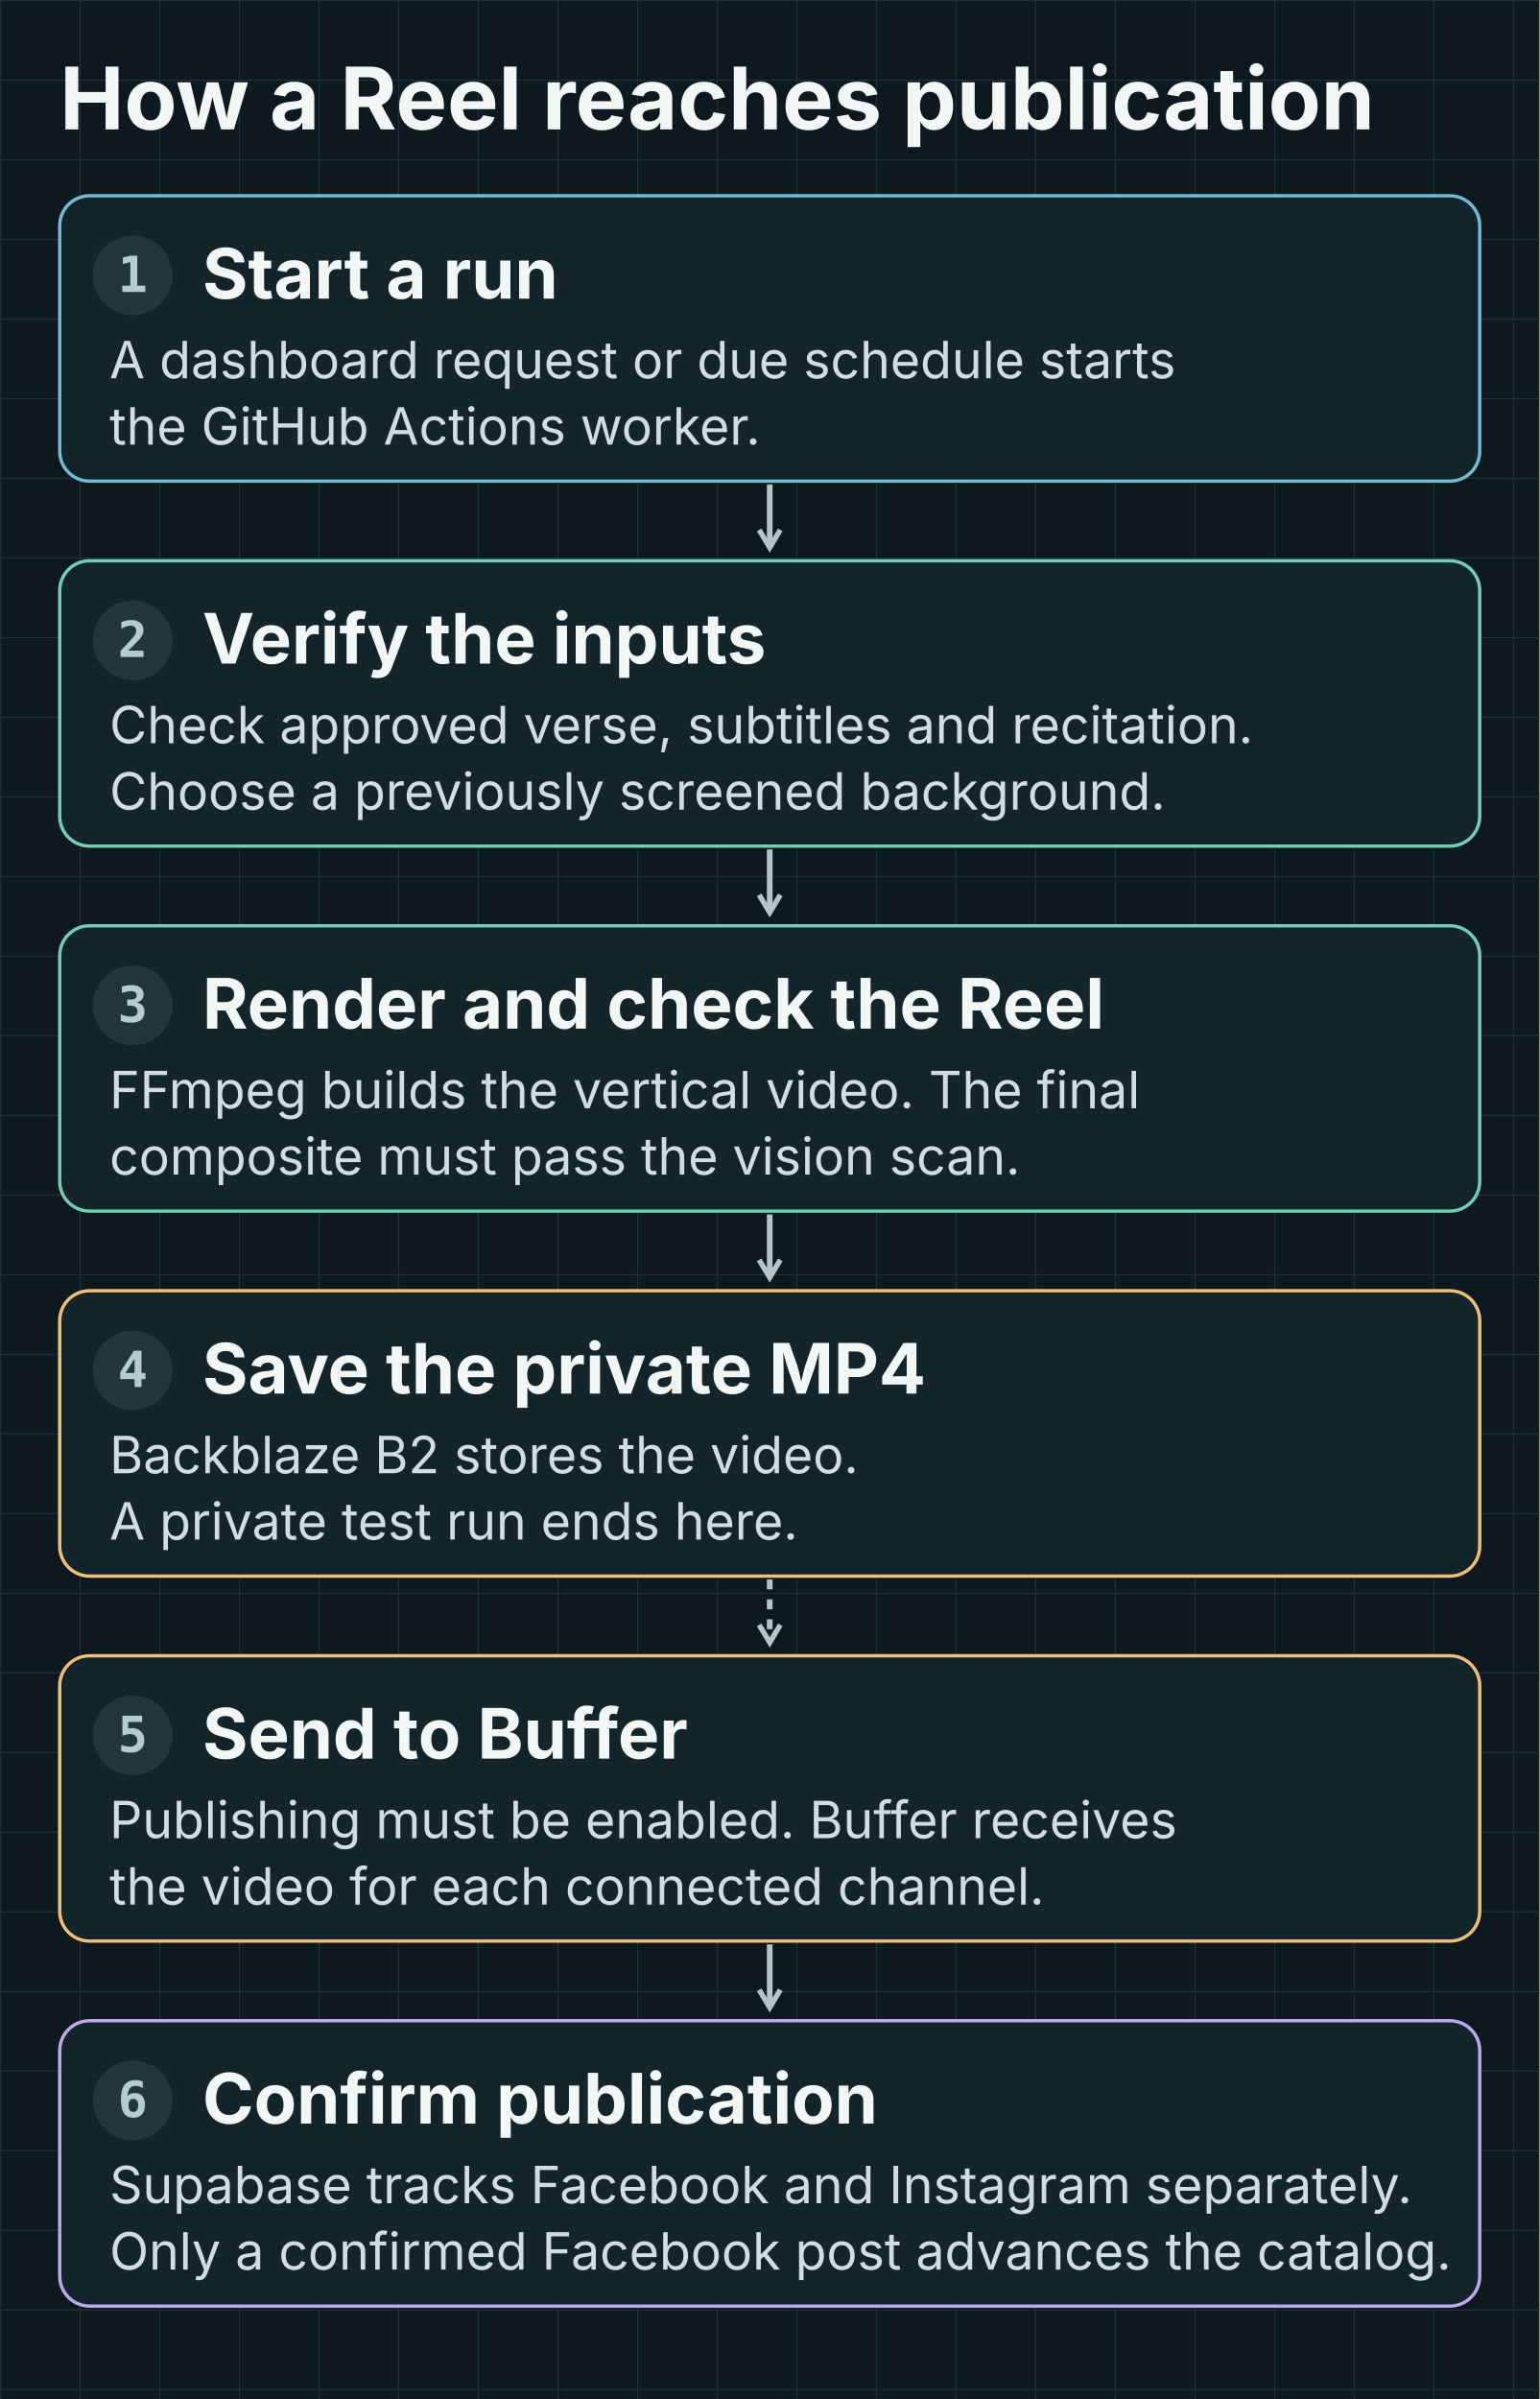
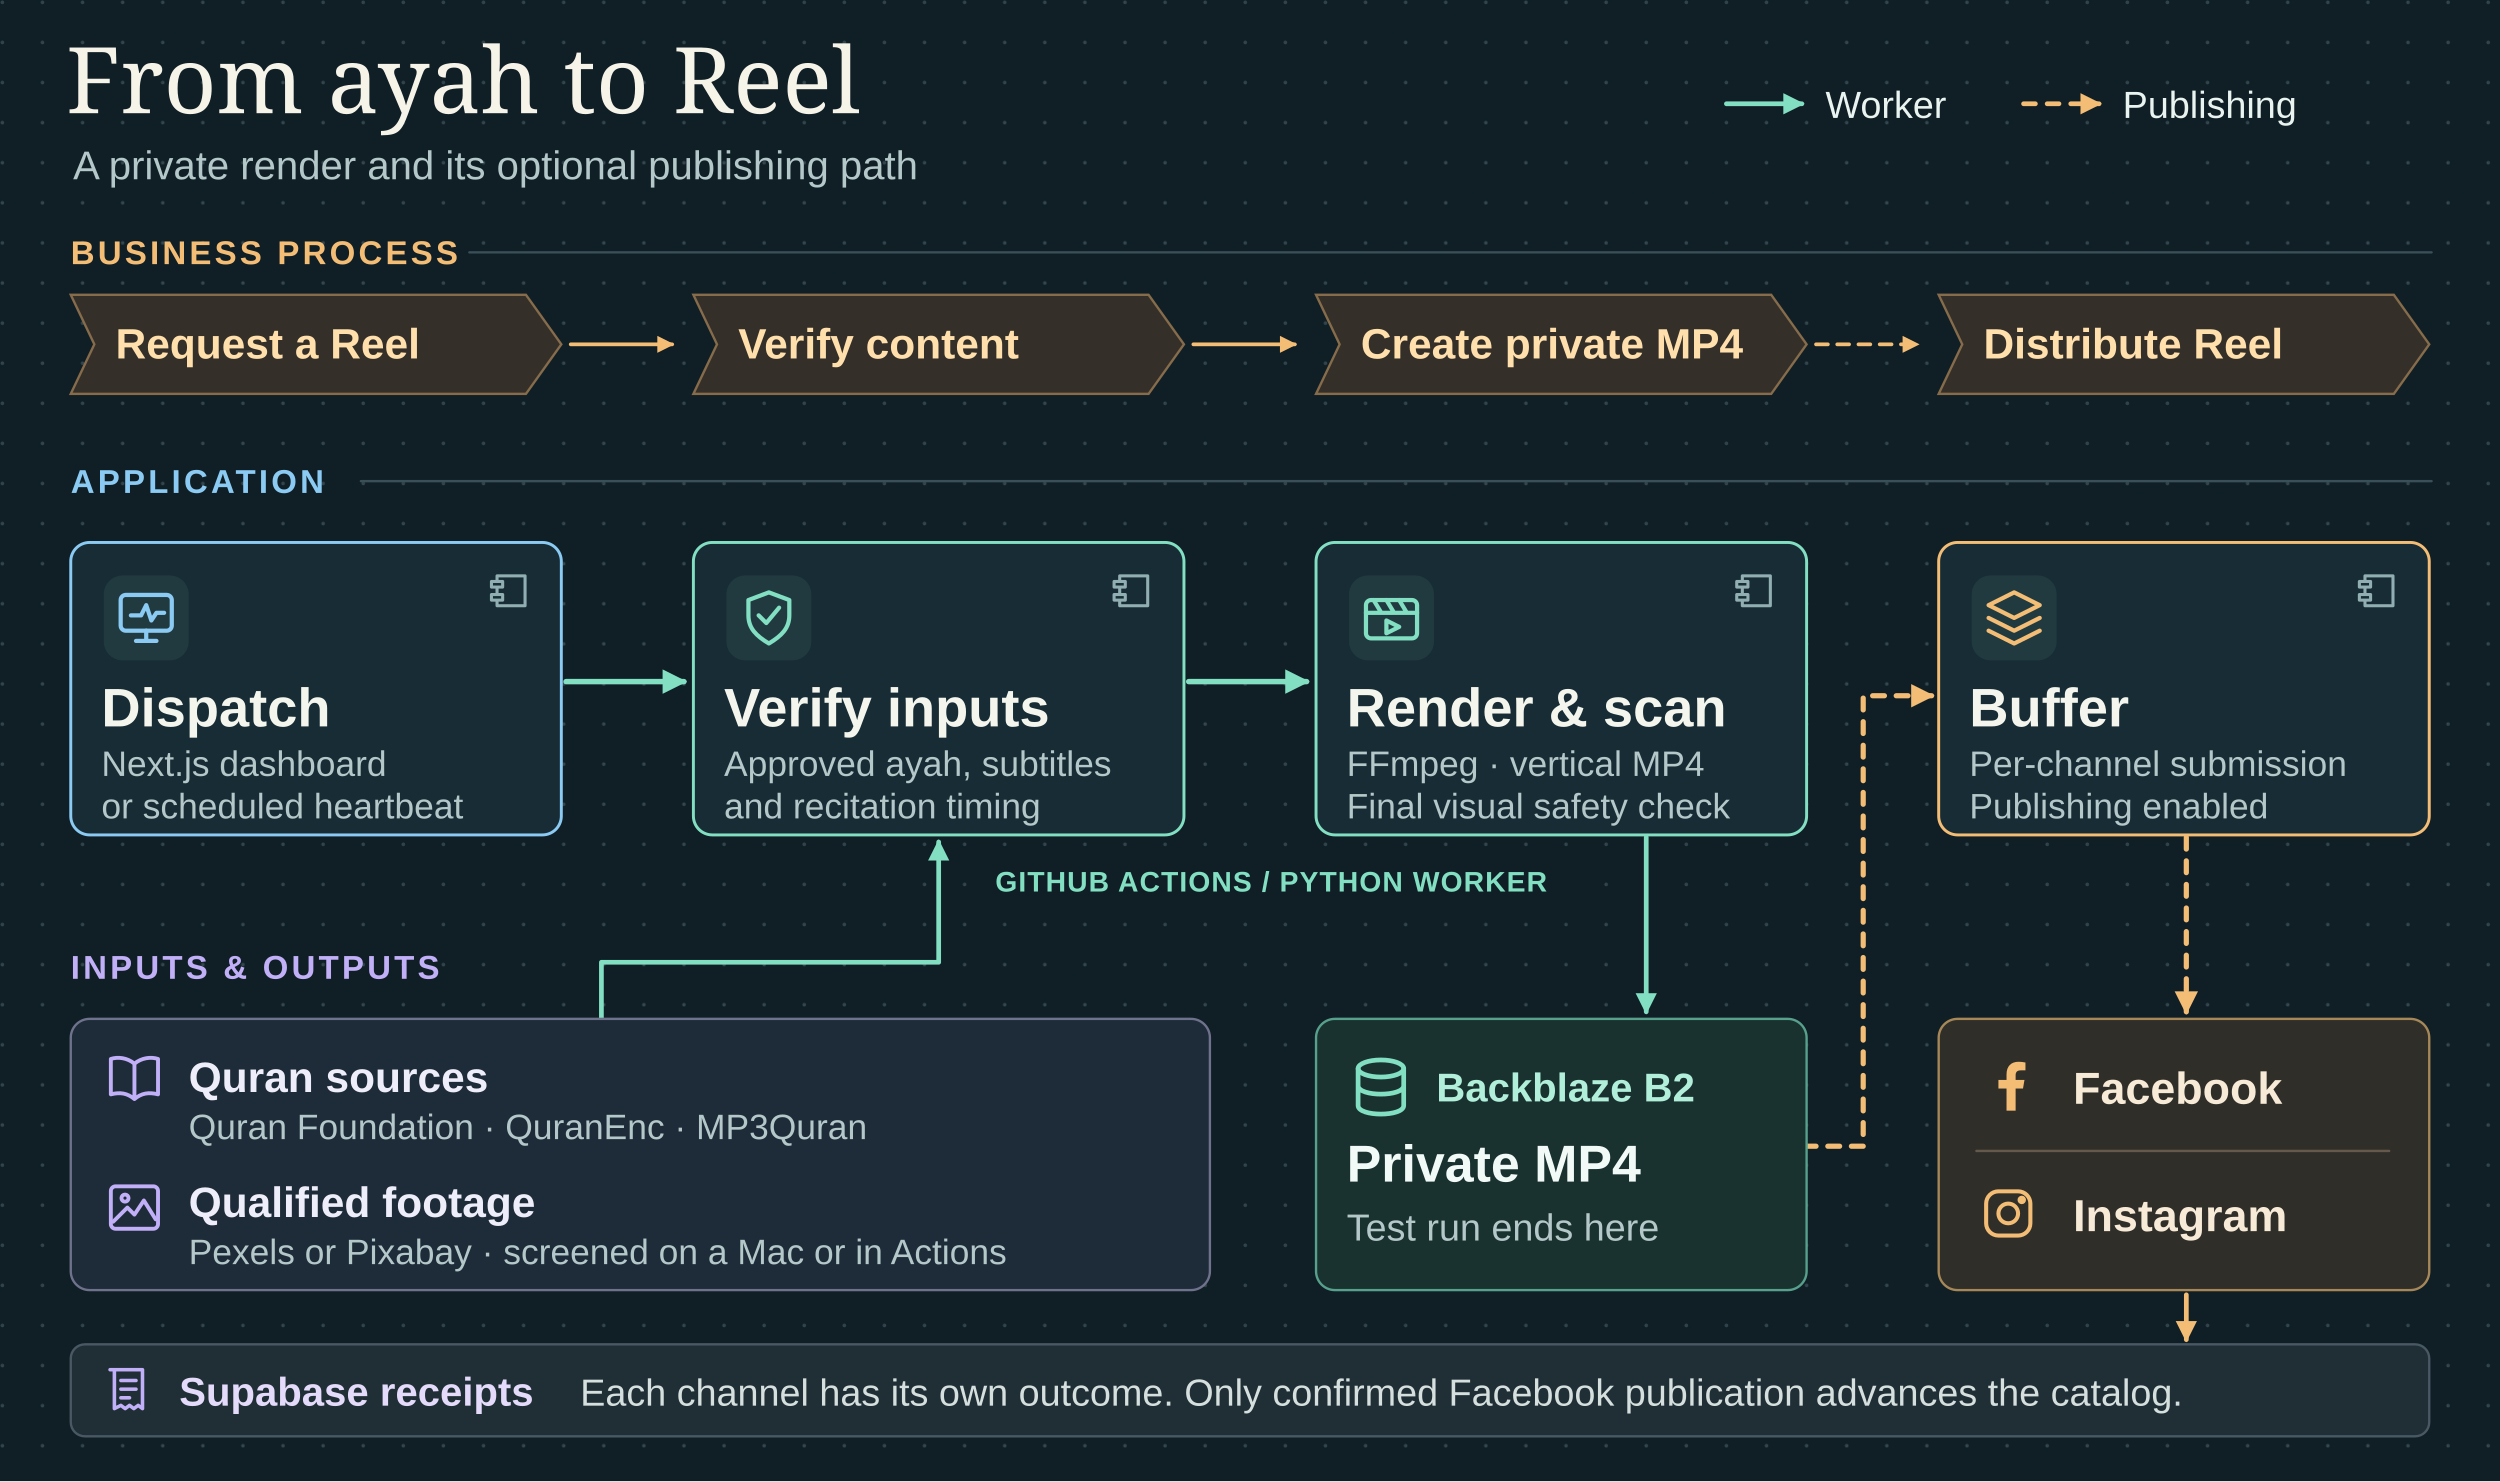
- <svg xmlns="http://www.w3.org/2000/svg" width="464" height="723" viewBox="0 0 464 723" role="img" aria-labelledby="diagram-title diagram-description">
+ <svg xmlns="http://www.w3.org/2000/svg" width="1060" height="628" viewBox="0 0 1060 628" role="img" aria-labelledby="title desc">
  <defs>
-     <pattern id="grid" width="24" height="24" patternUnits="userSpaceOnUse">
-       <path d="M24 0H0V24" fill="none" stroke="#20313b" stroke-width=".65" />
+     <marker id="tip-82dfc2" viewBox="0 0 8 8" refX="7" refY="4" markerWidth="4.5" markerHeight="4.5" orient="auto">
+       <path d="M0 0L8 4L0 8Z" fill="#82dfc2" />
+     </marker>
+     <marker id="tip-f3bd75" viewBox="0 0 8 8" refX="7" refY="4" markerWidth="4.5" markerHeight="4.5" orient="auto">
+       <path d="M0 0L8 4L0 8Z" fill="#f3bd75" />
+     </marker>
+     <marker id="tip-8bcaf2" viewBox="0 0 8 8" refX="7" refY="4" markerWidth="4.5" markerHeight="4.5" orient="auto">
+       <path d="M0 0L8 4L0 8Z" fill="#8bcaf2" />
+     </marker>
+     <marker id="tip-c1aff7" viewBox="0 0 8 8" refX="7" refY="4" markerWidth="4.5" markerHeight="4.5" orient="auto">
+       <path d="M0 0L8 4L0 8Z" fill="#c1aff7" />
+     </marker>
+     <pattern id="dots" width="17" height="17" patternUnits="userSpaceOnUse">
+       <circle cx="1" cy="1" r=".8" fill="#30434a" />
    </pattern>
-     <marker id="arrow" viewBox="0 0 8 8" markerWidth="5" markerHeight="5" refX="6" refY="4" orient="auto">
-       <path d="M1 1l5 3-5 3" fill="none" stroke="#b4c6c9" stroke-width="1.5" />
-     </marker>
-     <style>text{font-family:-apple-system,BlinkMacSystemFont,'Segoe UI',sans-serif;fill:#f2f6f5}.headline{font-size:26px;font-weight:bold}.label{font-size:21px;font-weight:bold}.detail{font-size:15.5px;fill:#d1dddf}.index{font:600 15px ui-monospace,Menlo,monospace;fill:#b3cccf;text-anchor:middle}</style>
  </defs>
-   <rect width="464" height="723" fill="#0d191f" />
-   <rect width="464" height="723" fill="url(#grid)" />
-   <text x="18" y="39" class="headline">How a Reel reaches publication</text>
-   <path d="M232 146V165" fill="none" stroke="#b4c6c9" stroke-width="1.7" marker-end="url(#arrow)" />
-   <path d="M232 256V275" fill="none" stroke="#b4c6c9" stroke-width="1.7" marker-end="url(#arrow)" />
-   <path d="M232 366V385" fill="none" stroke="#b4c6c9" stroke-width="1.7" marker-end="url(#arrow)" />
-   <path d="M232 476V495" fill="none" stroke="#b4c6c9" stroke-width="1.7" stroke-dasharray="3 3" marker-end="url(#arrow)" />
-   <path d="M232 586V605" fill="none" stroke="#b4c6c9" stroke-width="1.7" marker-end="url(#arrow)" />
-   <g id="trigger">
-     <rect x="18" y="59" width="428" height="86" rx="9" fill="#13252b" />
-     <rect x="18" y="59" width="428" height="86" rx="9" fill="none" stroke="#73bcd5" />
-     <circle cx="40" cy="83" r="12" fill="#23363b" />
-     <text class="index" x="40" y="88">1</text>
-     <text class="label" x="61" y="90">Start a run</text>
-     <text class="detail" x="33" y="114">A dashboard request or due schedule starts</text>
-     <text class="detail" x="33" y="134">the GitHub Actions worker.</text>
+   <rect x="0" y="0" width="1060" height="628" rx="0" fill="#101e25" stroke="none" stroke-width="1" />
+   <rect x="0" y="0" width="1060" height="628" rx="0" fill="url(#dots)" stroke="none" stroke-width="1" />
+   <text x="28" y="48" font-family="Georgia, serif" font-size="39" font-weight="400" fill="#f6f3e9" letter-spacing="0">From ayah to Reel</text>
+   <text x="31" y="76" font-family="Arial, sans-serif" font-size="17" font-weight="400" fill="#b4c7c9" letter-spacing="0">A private render and its optional publishing path</text>
+   <path d="M732 44h32" fill="none" stroke="#82dfc2" stroke-width="2" stroke-linecap="round" stroke-linejoin="round" marker-end="url(#tip-82dfc2)" />
+   <text x="774" y="50" font-family="Arial, sans-serif" font-size="16" font-weight="400" fill="#e9f3f0" letter-spacing="0">Worker</text>
+   <path d="M858 44h32" fill="none" stroke="#f3bd75" stroke-width="2" stroke-linecap="round" stroke-linejoin="round" stroke-dasharray="5 5" marker-end="url(#tip-f3bd75)" />
+   <text x="900" y="50" font-family="Arial, sans-serif" font-size="16" font-weight="400" fill="#e9f3f0" letter-spacing="0">Publishing</text>
+   <text x="30" y="112" font-family="Arial, sans-serif" font-size="14" font-weight="700" fill="#f3bd75" letter-spacing="1.35">BUSINESS PROCESS</text>
+   <path d="M199 107H1031" fill="none" stroke="#395059" stroke-width="1" stroke-linecap="round" stroke-linejoin="round" />
+   <path d="M30 125h193l15 21-15 21H30l10-21z" fill="#342f29" stroke="#866c4b" />
+   <text x="49" y="152" font-family="Arial, sans-serif" font-size="18" font-weight="600" fill="#ffdfab" letter-spacing="0">Request a Reel</text>
+   <path d="M242 146h43" fill="none" stroke="#f3bd75" stroke-width="1.6" stroke-linecap="round" stroke-linejoin="round" marker-end="url(#tip-f3bd75)" />
+   <path d="M294 125h193l15 21-15 21H294l10-21z" fill="#342f29" stroke="#866c4b" />
+   <text x="313" y="152" font-family="Arial, sans-serif" font-size="18" font-weight="600" fill="#ffdfab" letter-spacing="0">Verify content</text>
+   <path d="M506 146h43" fill="none" stroke="#f3bd75" stroke-width="1.6" stroke-linecap="round" stroke-linejoin="round" marker-end="url(#tip-f3bd75)" />
+   <path d="M558 125h193l15 21-15 21H558l10-21z" fill="#342f29" stroke="#866c4b" />
+   <text x="577" y="152" font-family="Arial, sans-serif" font-size="18" font-weight="600" fill="#ffdfab" letter-spacing="0">Create private MP4</text>
+   <path d="M770 146h43" fill="none" stroke="#f3bd75" stroke-width="1.6" stroke-linecap="round" stroke-linejoin="round" stroke-dasharray="5 4" marker-end="url(#tip-f3bd75)" />
+   <path d="M822 125h193l15 21-15 21H822l10-21z" fill="#342f29" stroke="#866c4b" />
+   <text x="841" y="152" font-family="Arial, sans-serif" font-size="18" font-weight="600" fill="#ffdfab" letter-spacing="0">Distribute Reel</text>
+   <text x="30" y="209" font-family="Arial, sans-serif" font-size="14" font-weight="700" fill="#8bcaf2" letter-spacing="1.35">APPLICATION</text>
+   <path d="M153 204H1031" fill="none" stroke="#395059" stroke-width="1" stroke-linecap="round" stroke-linejoin="round" />
+   <rect x="30" y="230" width="208" height="124" rx="8" fill="#172c34" stroke="#8bcaf2" stroke-width="1.25" />
+   <rect x="44" y="244" width="36" height="36" rx="8" fill="#203a40" stroke="none" stroke-width="1" />
+   <g transform="translate(49 249) scale(1.083333)" color="#8bcaf2" fill="none" stroke="currentColor" stroke-width="1.65" stroke-linecap="round" stroke-linejoin="round">
+     <rect x="2" y="3" width="20" height="14" rx="2" />
+     <path d="M8 21h8m-4-4v4m-6-10h4l2-4 2 6 2-3h3" />
  </g>
-   <g id="inputs">
-     <rect x="18" y="169" width="428" height="86" rx="9" fill="#13252b" />
-     <rect x="18" y="169" width="428" height="86" rx="9" fill="none" stroke="#73cfb1" />
-     <circle cx="40" cy="193" r="12" fill="#23363b" />
-     <text class="index" x="40" y="198">2</text>
-     <text class="label" x="61" y="200">Verify the inputs</text>
-     <text class="detail" x="33" y="224">Check approved verse, subtitles and recitation.</text>
-     <text class="detail" x="33" y="244">Choose a previously screened background.</text>
+   <g transform="translate(206 241) scale(0.7916667)" color="#91aeb2" fill="none" stroke="currentColor" stroke-width="1.65" stroke-linecap="round" stroke-linejoin="round">
+     <rect x="6" y="4" width="15" height="16" />
+     <path d="M3 7h6v3H3zm0 7h6v3H3z" fill="#172e36" />
  </g>
-   <g id="render">
-     <rect x="18" y="279" width="428" height="86" rx="9" fill="#13252b" />
-     <rect x="18" y="279" width="428" height="86" rx="9" fill="none" stroke="#73cfb1" />
-     <circle cx="40" cy="303" r="12" fill="#23363b" />
-     <text class="index" x="40" y="308">3</text>
-     <text class="label" x="61" y="310">Render and check the Reel</text>
-     <text class="detail" x="33" y="334">FFmpeg builds the vertical video. The final</text>
-     <text class="detail" x="33" y="354">composite must pass the vision scan.</text>
+   <text x="43" y="308" font-family="Arial, sans-serif" font-size="23" font-weight="700" fill="#f4f6ee" letter-spacing="0">Dispatch</text>
+   <text x="43" y="329" font-family="Arial, sans-serif" font-size="15" font-weight="400" fill="#b4c7c9" letter-spacing="0">Next.js dashboard</text>
+   <text x="43" y="347" font-family="Arial, sans-serif" font-size="15" font-weight="400" fill="#b4c7c9" letter-spacing="0">or scheduled heartbeat</text>
+   <path d="M240 289h50" fill="none" stroke="#82dfc2" stroke-width="2.3" stroke-linecap="round" stroke-linejoin="round" marker-end="url(#tip-82dfc2)" />
+   <rect x="294" y="230" width="208" height="124" rx="8" fill="#172c34" stroke="#82dfc2" stroke-width="1.25" />
+   <rect x="308" y="244" width="36" height="36" rx="8" fill="#203a40" stroke="none" stroke-width="1" />
+   <g transform="translate(313 249) scale(1.083333)" color="#82dfc2" fill="none" stroke="currentColor" stroke-width="1.65" stroke-linecap="round" stroke-linejoin="round">
+     <path d="M12 2l8 3v6c0 5-3 8-8 11-5-3-8-6-8-11V5z" />
+     <path d="m8 11 3 3 5-6" />
  </g>
-   <g id="store">
-     <rect x="18" y="389" width="428" height="86" rx="9" fill="#13252b" />
-     <rect x="18" y="389" width="428" height="86" rx="9" fill="none" stroke="#f0c078" />
-     <circle cx="40" cy="413" r="12" fill="#23363b" />
-     <text class="index" x="40" y="418">4</text>
-     <text class="label" x="61" y="420">Save the private MP4</text>
-     <text class="detail" x="33" y="444">Backblaze B2 stores the video.</text>
-     <text class="detail" x="33" y="464">A private test run ends here.</text>
+   <g transform="translate(470 241) scale(0.7916667)" color="#91aeb2" fill="none" stroke="currentColor" stroke-width="1.65" stroke-linecap="round" stroke-linejoin="round">
+     <rect x="6" y="4" width="15" height="16" />
+     <path d="M3 7h6v3H3zm0 7h6v3H3z" fill="#172e36" />
  </g>
-   <g id="buffer">
-     <rect x="18" y="499" width="428" height="86" rx="9" fill="#13252b" />
-     <rect x="18" y="499" width="428" height="86" rx="9" fill="none" stroke="#f0c078" />
-     <circle cx="40" cy="523" r="12" fill="#23363b" />
-     <text class="index" x="40" y="528">5</text>
-     <text class="label" x="61" y="530">Send to Buffer</text>
-     <text class="detail" x="33" y="554">Publishing must be enabled. Buffer receives</text>
-     <text class="detail" x="33" y="574">the video for each connected channel.</text>
+   <text x="307" y="308" font-family="Arial, sans-serif" font-size="23" font-weight="700" fill="#f4f6ee" letter-spacing="0">Verify inputs</text>
+   <text x="307" y="329" font-family="Arial, sans-serif" font-size="15" font-weight="400" fill="#b4c7c9" letter-spacing="0">Approved ayah, subtitles</text>
+   <text x="307" y="347" font-family="Arial, sans-serif" font-size="15" font-weight="400" fill="#b4c7c9" letter-spacing="0">and recitation timing</text>
+   <path d="M504 289h50" fill="none" stroke="#82dfc2" stroke-width="2.3" stroke-linecap="round" stroke-linejoin="round" marker-end="url(#tip-82dfc2)" />
+   <rect x="558" y="230" width="208" height="124" rx="8" fill="#172c34" stroke="#82dfc2" stroke-width="1.25" />
+   <rect x="572" y="244" width="36" height="36" rx="8" fill="#203a40" stroke="none" stroke-width="1" />
+   <g transform="translate(577 249) scale(1.083333)" color="#82dfc2" fill="none" stroke="currentColor" stroke-width="1.65" stroke-linecap="round" stroke-linejoin="round">
+     <rect x="2" y="5" width="20" height="15" rx="2" />
+     <path d="M2 10h20M5 5l3 5m2-5 3 5m2-5 3 5m-8 3 5 2.5-5 2.5z" />
  </g>
-   <g id="receipts">
-     <rect x="18" y="609" width="428" height="86" rx="9" fill="#13252b" />
-     <rect x="18" y="609" width="428" height="86" rx="9" fill="none" stroke="#bea8ee" />
-     <circle cx="40" cy="633" r="12" fill="#23363b" />
-     <text class="index" x="40" y="638">6</text>
-     <text class="label" x="61" y="640">Confirm publication</text>
-     <text class="detail" x="33" y="664">Supabase tracks Facebook and Instagram separately.</text>
-     <text class="detail" x="33" y="684">Only a confirmed Facebook post advances the catalog.</text>
+   <g transform="translate(734 241) scale(0.7916667)" color="#91aeb2" fill="none" stroke="currentColor" stroke-width="1.65" stroke-linecap="round" stroke-linejoin="round">
+     <rect x="6" y="4" width="15" height="16" />
+     <path d="M3 7h6v3H3zm0 7h6v3H3z" fill="#172e36" />
  </g>
+   <text x="571" y="308" font-family="Arial, sans-serif" font-size="23" font-weight="700" fill="#f4f6ee" letter-spacing="0">Render &amp; scan</text>
+   <text x="571" y="329" font-family="Arial, sans-serif" font-size="15" font-weight="400" fill="#b4c7c9" letter-spacing="0">FFmpeg · vertical MP4</text>
+   <text x="571" y="347" font-family="Arial, sans-serif" font-size="15" font-weight="400" fill="#b4c7c9" letter-spacing="0">Final visual safety check</text>
+   <rect x="822" y="230" width="208" height="124" rx="8" fill="#172c34" stroke="#f3bd75" stroke-width="1.25" />
+   <rect x="836" y="244" width="36" height="36" rx="8" fill="#203a40" stroke="none" stroke-width="1" />
+   <g transform="translate(841 249) scale(1.083333)" color="#f3bd75" fill="none" stroke="currentColor" stroke-width="1.65" stroke-linecap="round" stroke-linejoin="round">
+     <path d="m2 7 10-5 10 5-10 5zM2 12l10 5 10-5M2 17l10 5 10-5" />
+   </g>
+   <g transform="translate(998 241) scale(0.7916667)" color="#91aeb2" fill="none" stroke="currentColor" stroke-width="1.65" stroke-linecap="round" stroke-linejoin="round">
+     <rect x="6" y="4" width="15" height="16" />
+     <path d="M3 7h6v3H3zm0 7h6v3H3z" fill="#172e36" />
+   </g>
+   <text x="835" y="308" font-family="Arial, sans-serif" font-size="23" font-weight="700" fill="#f4f6ee" letter-spacing="0">Buffer</text>
+   <text x="835" y="329" font-family="Arial, sans-serif" font-size="15" font-weight="400" fill="#b4c7c9" letter-spacing="0">Per-channel submission</text>
+   <text x="835" y="347" font-family="Arial, sans-serif" font-size="15" font-weight="400" fill="#b4c7c9" letter-spacing="0">Publishing enabled</text>
+   <rect x="419" y="362" width="248" height="22" rx="3" fill="#101e25" stroke="none" stroke-width="1" />
+   <text x="422" y="378" font-family="Arial, sans-serif" font-size="12" font-weight="700" fill="#82dfc2" letter-spacing="0.45">GITHUB ACTIONS  /  PYTHON WORKER</text>
+   <path d="M255 432V408h143v-51" fill="none" stroke="#82dfc2" stroke-width="2" stroke-linecap="round" stroke-linejoin="round" marker-end="url(#tip-82dfc2)" />
+   <path d="M698 355v74" fill="none" stroke="#82dfc2" stroke-width="2" stroke-linecap="round" stroke-linejoin="round" marker-end="url(#tip-82dfc2)" />
+   <path d="M765 486h25V295h29" fill="none" stroke="#f3bd75" stroke-width="2.2" stroke-linecap="round" stroke-linejoin="round" stroke-dasharray="5 5" marker-end="url(#tip-f3bd75)" />
+   <path d="M927 355v74" fill="none" stroke="#f3bd75" stroke-width="2.2" stroke-linecap="round" stroke-linejoin="round" stroke-dasharray="5 5" marker-end="url(#tip-f3bd75)" />
+   <text x="30" y="415" font-family="Arial, sans-serif" font-size="14" font-weight="700" fill="#c1aff7" letter-spacing="1.35">INPUTS &amp; OUTPUTS</text>
+   <rect x="30" y="432" width="483" height="115" rx="8" fill="#1e2b38" stroke="#6f728d" stroke-width="1" />
+   <g transform="translate(45 445) scale(1.0)" color="#c1aff7" fill="none" stroke="currentColor" stroke-width="1.65" stroke-linecap="round" stroke-linejoin="round">
+     <path d="M12 6c-3-2.5-7-3-10-2v15c4-1 7-.5 10 2 3-2.5 6-3 10-2V4c-3-1-7-.5-10 2zm0 0v15" />
+   </g>
+   <text x="80" y="463" font-family="Arial, sans-serif" font-size="18" font-weight="700" fill="#eeedfa" letter-spacing="0">Quran sources</text>
+   <text x="80" y="483" font-family="Arial, sans-serif" font-size="15" font-weight="400" fill="#b4c7c9" letter-spacing="0">Quran Foundation · QuranEnc · MP3Quran</text>
+   <g transform="translate(45 500) scale(1.0)" color="#c1aff7" fill="none" stroke="currentColor" stroke-width="1.65" stroke-linecap="round" stroke-linejoin="round">
+     <rect x="2" y="3" width="20" height="18" rx="2" />
+     <circle cx="8" cy="8" r="1.5" />
+     <path d="m3 18 6-6 3 3 4-6 5 8" />
+   </g>
+   <text x="80" y="516" font-family="Arial, sans-serif" font-size="18" font-weight="700" fill="#eeedfa" letter-spacing="0">Qualified footage</text>
+   <text x="80" y="536" font-family="Arial, sans-serif" font-size="15" font-weight="400" fill="#b4c7c9" letter-spacing="0">Pexels or Pixabay · screened on a Mac or in Actions</text>
+   <rect x="558" y="432" width="208" height="115" rx="8" fill="#19322f" stroke="#57a18c" stroke-width="1" />
+   <g transform="translate(571 447) scale(1.208333)" color="#82dfc2" fill="none" stroke="currentColor" stroke-width="1.65" stroke-linecap="round" stroke-linejoin="round">
+     <ellipse cx="12" cy="5" rx="8" ry="3" />
+     <path d="M4 5v13c0 4 16 4 16 0V5M4 11c0 4 16 4 16 0" />
+   </g>
+   <text x="609" y="467" font-family="Arial, sans-serif" font-size="17" font-weight="700" fill="#b1efda" letter-spacing="0">Backblaze B2</text>
+   <text x="571" y="501" font-family="Arial, sans-serif" font-size="22" font-weight="700" fill="#f1faf6" letter-spacing="0">Private MP4</text>
+   <text x="571" y="526" font-family="Arial, sans-serif" font-size="16" font-weight="400" fill="#b4c7c9" letter-spacing="0">Test run ends here</text>
+   <rect x="822" y="432" width="208" height="115" rx="8" fill="#302e29" stroke="#a68858" stroke-width="1" />
+   <g transform="translate(839 448) scale(1.041667)" color="#f3bd75" fill="none" stroke="currentColor" stroke-width="1.65" stroke-linecap="round" stroke-linejoin="round">
+     <path d="M15 22v-9h3l.6-3.5H15V7.6c0-1.2.5-2 2.1-2H19V2.4a15 15 0 0 0-2.8-.3c-3.1 0-4.9 1.9-4.9 5.1v2.3H8V13h3.3v9z" fill="currentColor" stroke="none" />
+   </g>
+   <text x="879" y="468" font-family="Arial, sans-serif" font-size="19" font-weight="700" fill="#f7ead7" letter-spacing="0">Facebook</text>
+   <path d="M838 488h175" fill="none" stroke="#65594c" stroke-width="1" stroke-linecap="round" stroke-linejoin="round" />
+   <g transform="translate(839 502) scale(1.041667)" color="#f3bd75" fill="none" stroke="currentColor" stroke-width="1.65" stroke-linecap="round" stroke-linejoin="round">
+     <rect x="3" y="3" width="18" height="18" rx="5" />
+     <circle cx="12" cy="12" r="4" />
+     <circle cx="17.5" cy="6.5" r=".9" fill="currentColor" />
+   </g>
+   <text x="879" y="522" font-family="Arial, sans-serif" font-size="19" font-weight="700" fill="#f7ead7" letter-spacing="0">Instagram</text>
+   <path d="M927 549v19" fill="none" stroke="#f3bd75" stroke-width="2" stroke-linecap="round" stroke-linejoin="round" marker-end="url(#tip-f3bd75)" />
+   <rect x="30" y="570" width="1000" height="39" rx="6" fill="#202e36" stroke="#485963" stroke-width="1" />
+   <g transform="translate(43 578) scale(0.9166667)" color="#c1aff7" fill="none" stroke="currentColor" stroke-width="1.65" stroke-linecap="round" stroke-linejoin="round">
+     <path d="M4 3h15v18l-2-1.5-2 1.5-2-1.5-2 1.5-2-1.5L6 21V3M9 8h7m-7 4h7m-7 4h4" />
+   </g>
+   <text x="76" y="596" font-family="Arial, sans-serif" font-size="17" font-weight="700" fill="#e4dafa" letter-spacing="0">Supabase receipts</text>
+   <text x="246" y="596" font-family="Arial, sans-serif" font-size="16" font-weight="400" fill="#d5dfde" letter-spacing="0">Each channel has its own outcome. Only confirmed Facebook publication advances the catalog.</text>
</svg>
